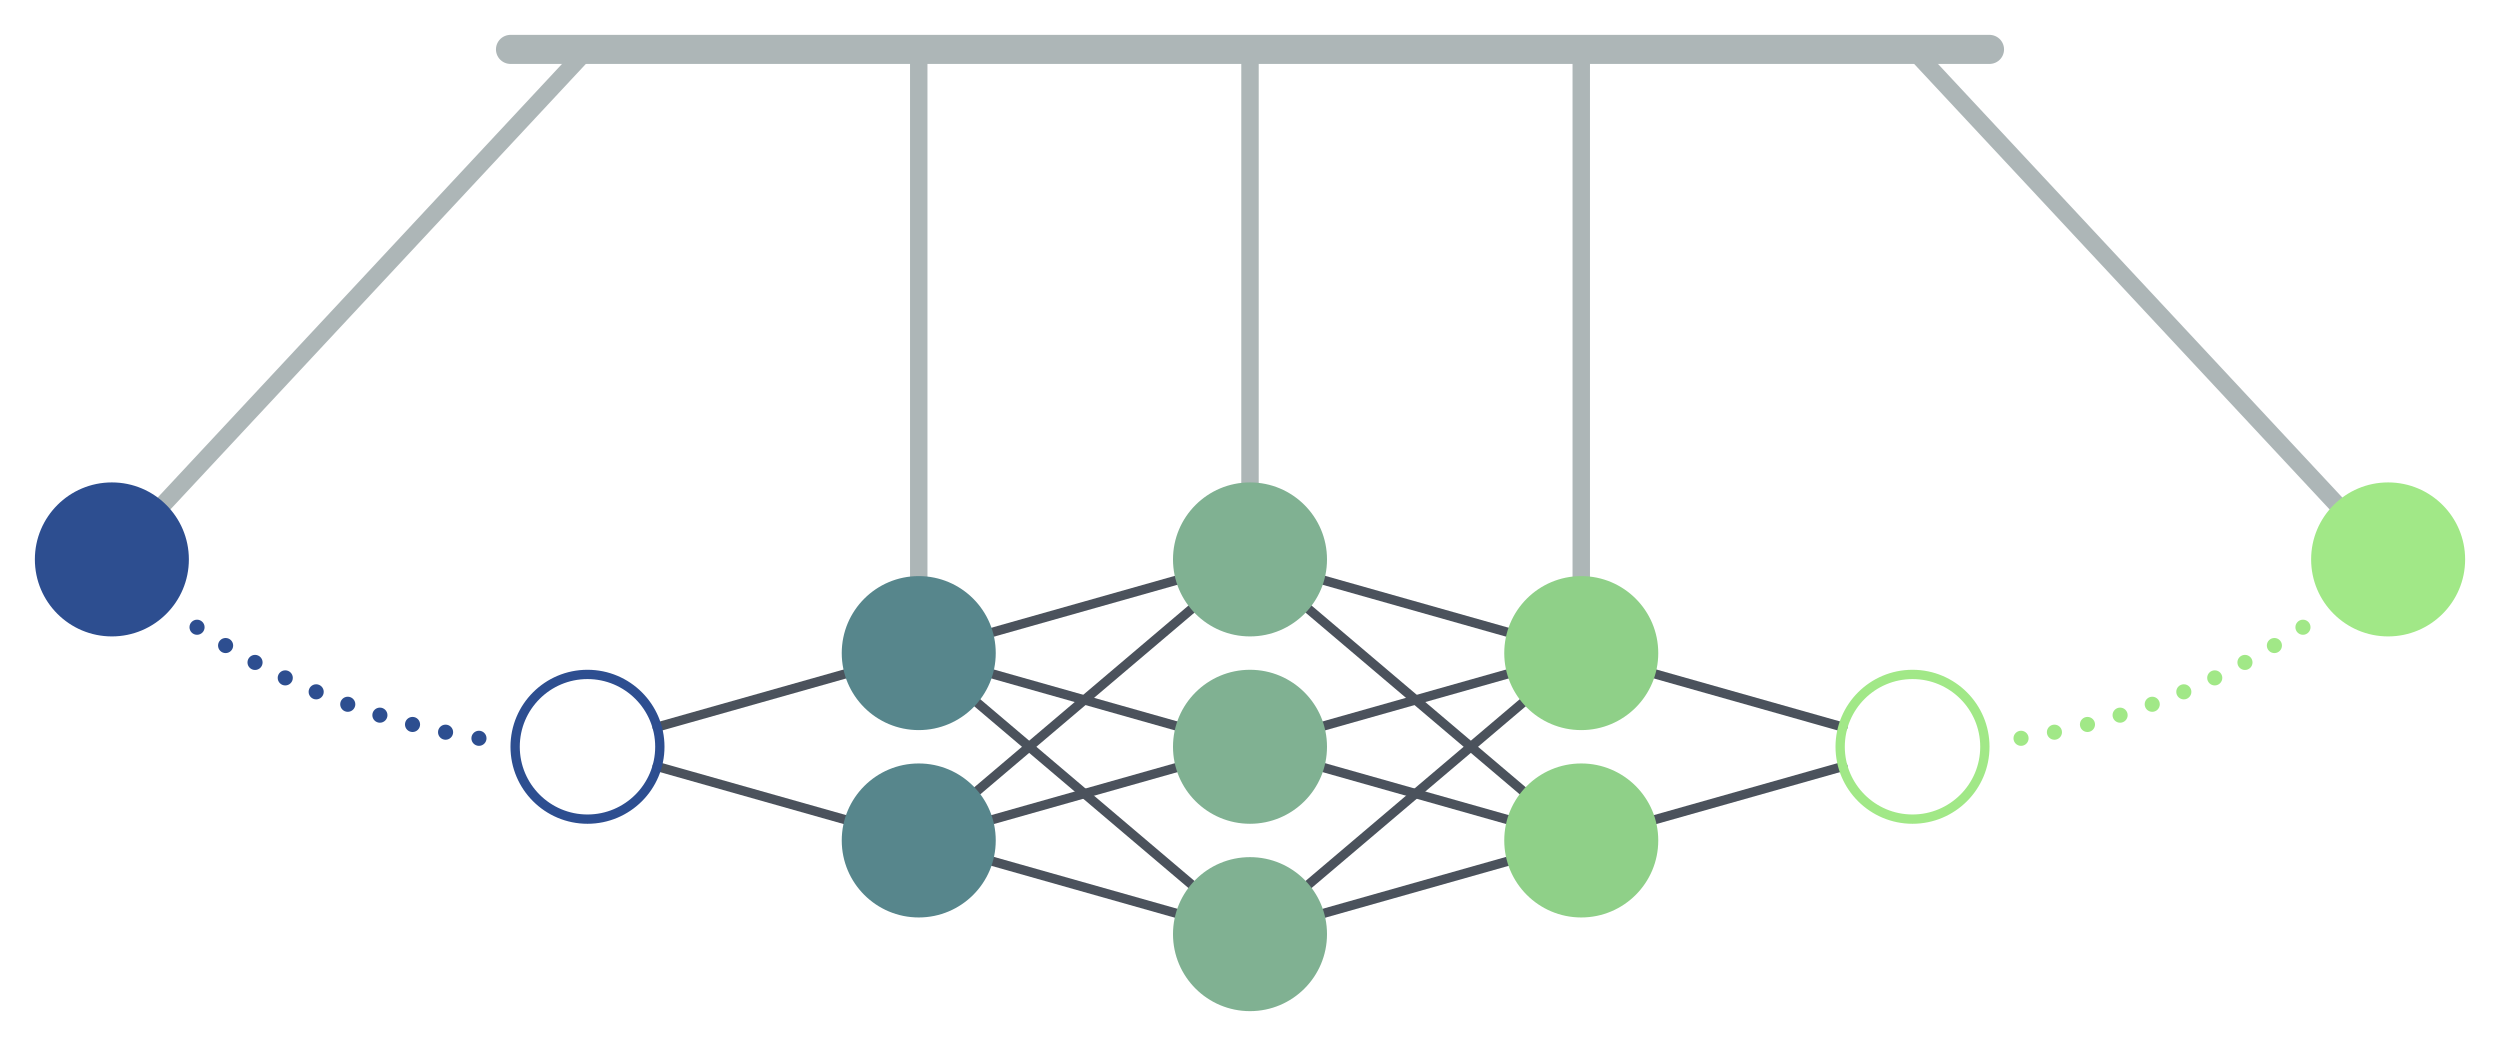
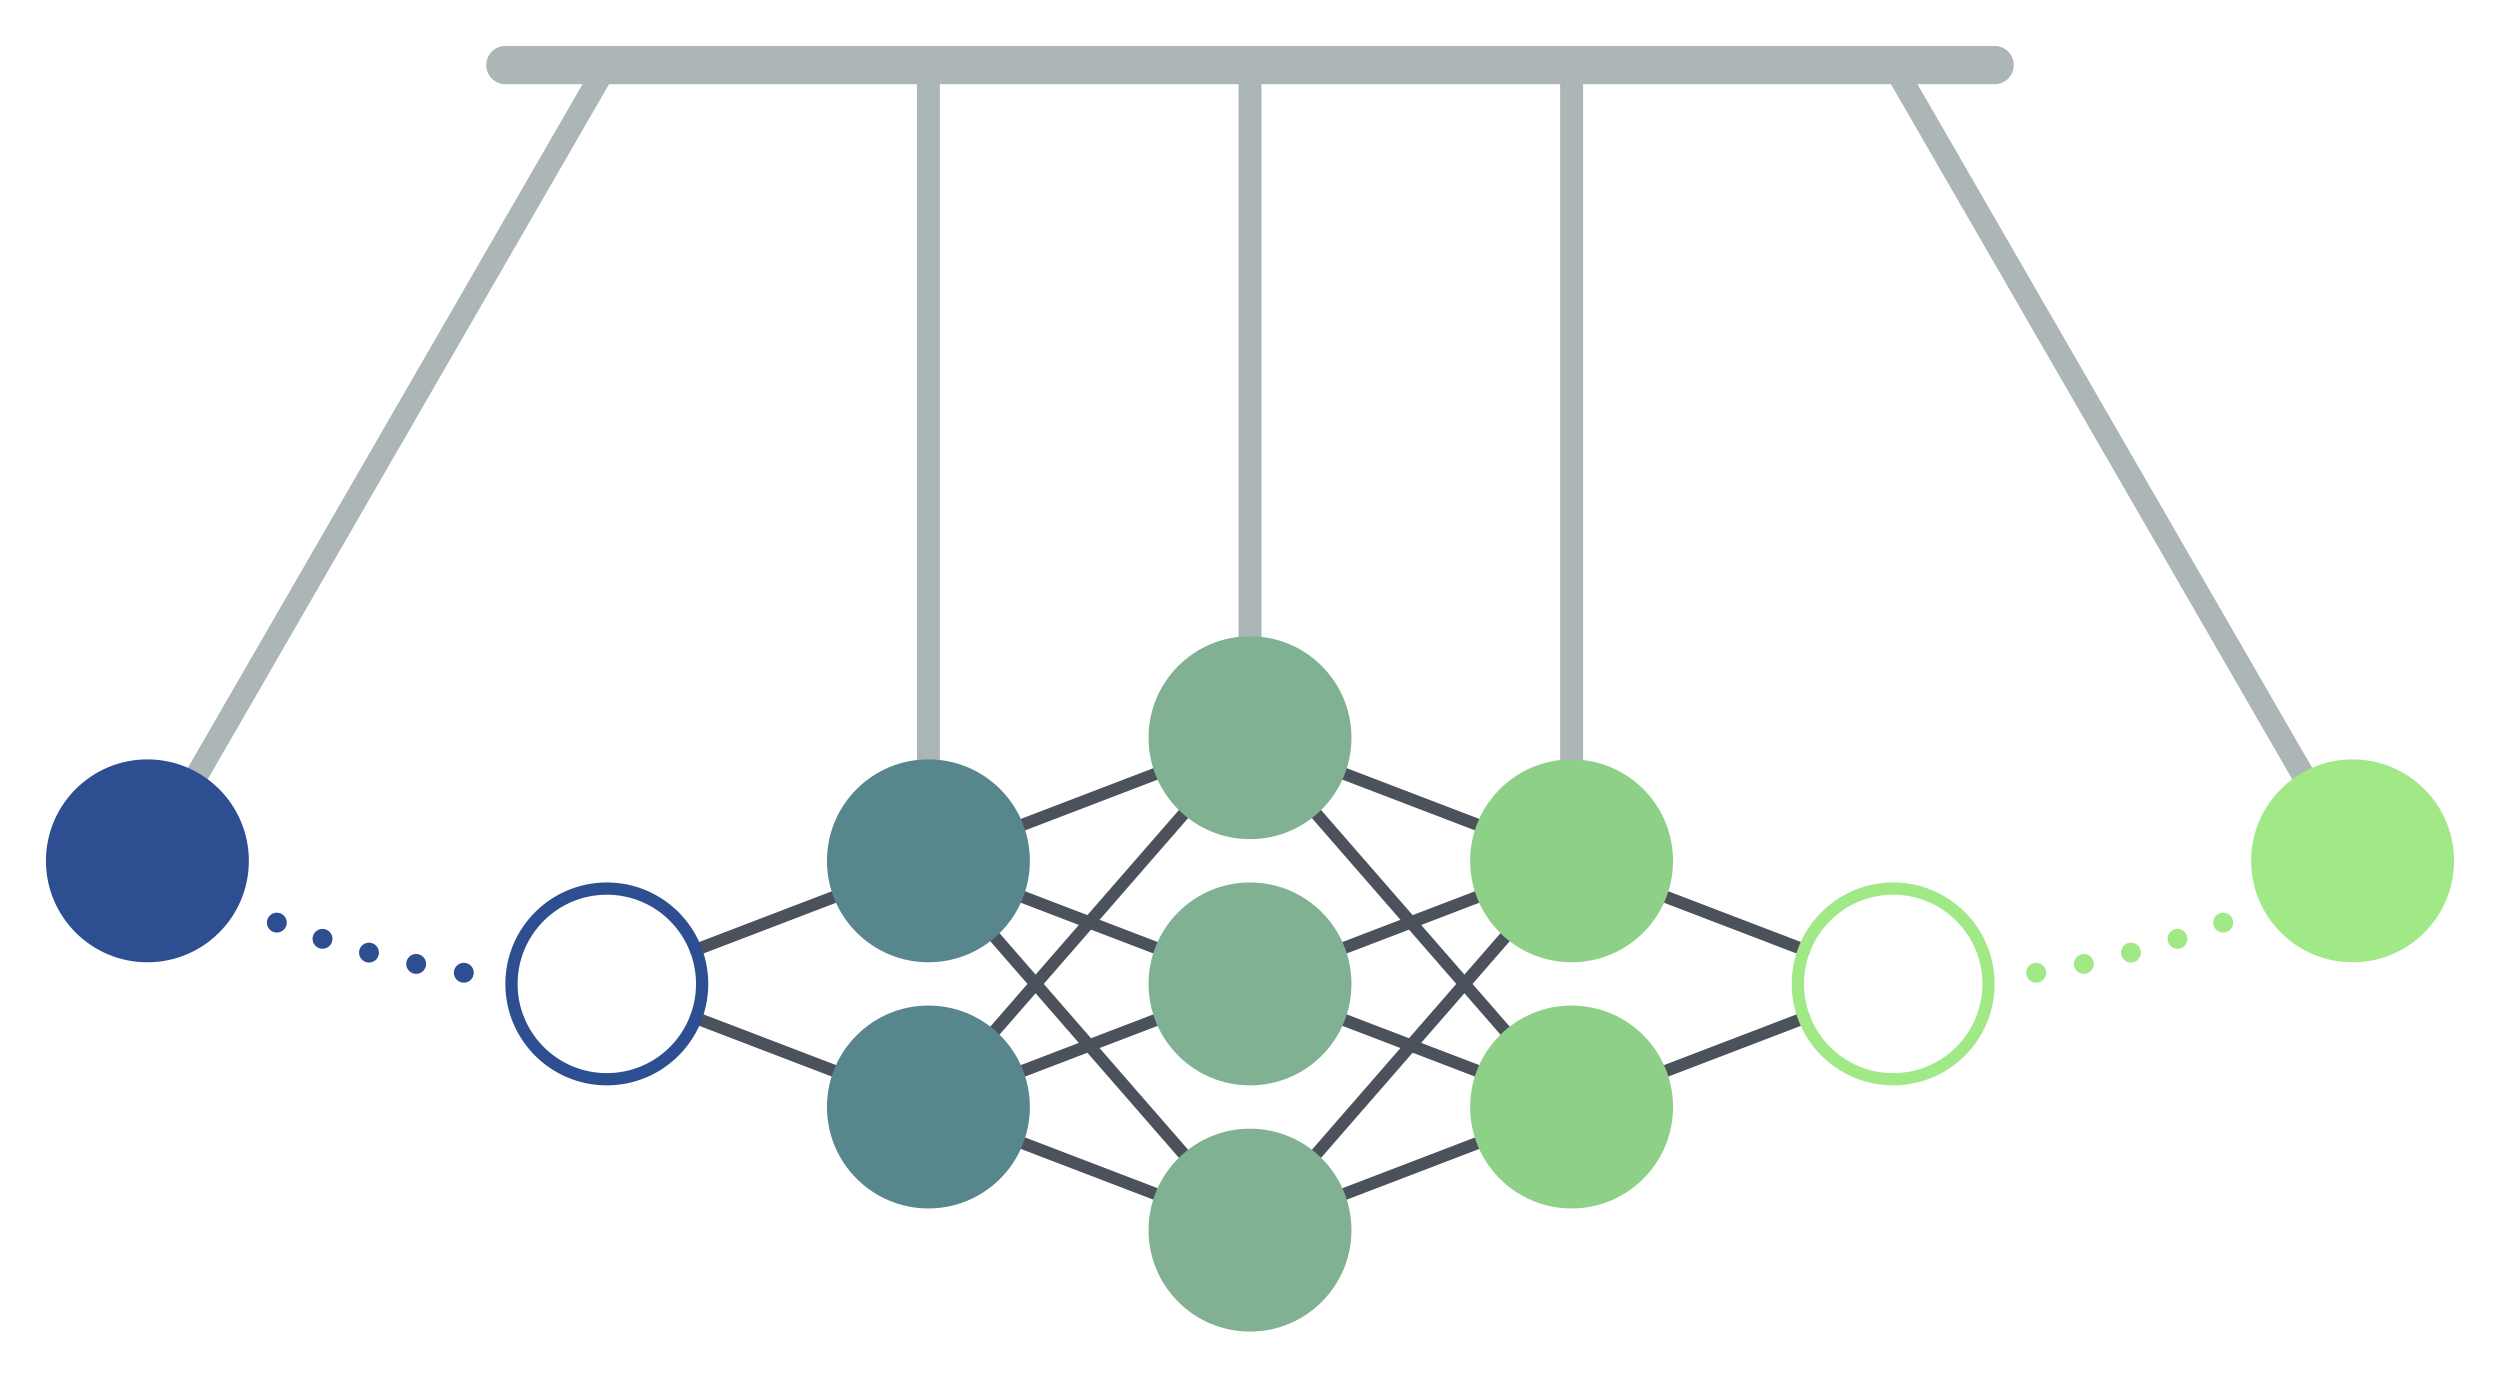
- <svg xmlns="http://www.w3.org/2000/svg" viewBox="0 0 860.36 359.98" width="860.36" height="359.98" role="img" aria-label="newton-neural logo">
-   <circle cx="164.83" cy="254.08" r="2.6" fill="#2d4e90" />
-   <circle cx="153.34" cy="251.98" r="2.6" fill="#2d4e90" />
-   <circle cx="141.97" cy="249.32" r="2.6" fill="#2d4e90" />
-   <circle cx="130.74" cy="246.12" r="2.6" fill="#2d4e90" />
-   <circle cx="119.68" cy="242.37" r="2.6" fill="#2d4e90" />
-   <circle cx="108.81" cy="238.09" r="2.6" fill="#2d4e90" />
-   <circle cx="98.17" cy="233.29" r="2.6" fill="#2d4e90" />
-   <circle cx="87.77" cy="227.97" r="2.6" fill="#2d4e90" />
-   <circle cx="77.64" cy="222.16" r="2.6" fill="#2d4e90" />
-   <circle cx="67.81" cy="215.86" r="2.6" fill="#2d4e90" />
-   <circle cx="695.53" cy="254.08" r="2.6" fill="#a1e887" />
-   <circle cx="707.02" cy="251.98" r="2.6" fill="#a1e887" />
-   <circle cx="718.39" cy="249.32" r="2.6" fill="#a1e887" />
-   <circle cx="729.62" cy="246.12" r="2.6" fill="#a1e887" />
-   <circle cx="740.68" cy="242.37" r="2.6" fill="#a1e887" />
-   <circle cx="751.55" cy="238.09" r="2.6" fill="#a1e887" />
-   <circle cx="762.19" cy="233.29" r="2.6" fill="#a1e887" />
-   <circle cx="772.59" cy="227.97" r="2.6" fill="#a1e887" />
-   <circle cx="782.72" cy="222.16" r="2.6" fill="#a1e887" />
-   <circle cx="792.55" cy="215.86" r="2.6" fill="#a1e887" />
-   <path d="M316.18 224.76L430.18 192.52" fill="none" stroke="#4b525c" stroke-width="3.2" stroke-linecap="round" />
-   <path d="M316.18 224.76L430.18 257" fill="none" stroke="#4b525c" stroke-width="3.2" stroke-linecap="round" />
-   <path d="M316.18 224.76L430.18 321.48" fill="none" stroke="#4b525c" stroke-width="3.2" stroke-linecap="round" />
-   <path d="M316.18 289.24L430.18 192.52" fill="none" stroke="#4b525c" stroke-width="3.2" stroke-linecap="round" />
-   <path d="M316.18 289.24L430.18 257" fill="none" stroke="#4b525c" stroke-width="3.2" stroke-linecap="round" />
-   <path d="M316.18 289.24L430.18 321.48" fill="none" stroke="#4b525c" stroke-width="3.2" stroke-linecap="round" />
-   <path d="M430.18 192.52L544.18 224.76" fill="none" stroke="#4b525c" stroke-width="3.2" stroke-linecap="round" />
-   <path d="M430.18 192.52L544.18 289.24" fill="none" stroke="#4b525c" stroke-width="3.2" stroke-linecap="round" />
-   <path d="M430.18 257L544.18 224.76" fill="none" stroke="#4b525c" stroke-width="3.2" stroke-linecap="round" />
-   <path d="M430.18 257L544.18 289.24" fill="none" stroke="#4b525c" stroke-width="3.2" stroke-linecap="round" />
-   <path d="M430.18 321.48L544.18 224.76" fill="none" stroke="#4b525c" stroke-width="3.2" stroke-linecap="round" />
-   <path d="M430.18 321.48L544.18 289.24" fill="none" stroke="#4b525c" stroke-width="3.2" stroke-linecap="round" />
-   <path d="M226.14 250.22L316.18 224.76" fill="none" stroke="#4b525c" stroke-width="3.2" stroke-linecap="round" />
-   <path d="M226.14 263.78L316.18 289.24" fill="none" stroke="#4b525c" stroke-width="3.2" stroke-linecap="round" />
-   <path d="M544.18 224.76L634.22 250.22" fill="none" stroke="#4b525c" stroke-width="3.2" stroke-linecap="round" />
-   <path d="M544.18 289.24L634.22 263.78" fill="none" stroke="#4b525c" stroke-width="3.2" stroke-linecap="round" />
-   <path d="M175.68 17L684.68 17" fill="none" stroke="#adb6b7" stroke-width="10" stroke-linecap="round" />
-   <path d="M202.18 17L38.5 192.52" fill="none" stroke="#adb6b7" stroke-width="6" stroke-linecap="round" />
-   <path d="M658.18 17L821.86 192.52" fill="none" stroke="#adb6b7" stroke-width="6" stroke-linecap="round" />
-   <path d="M316.18 17L316.18 224.76" fill="none" stroke="#adb6b7" stroke-width="6" stroke-linecap="round" />
-   <path d="M430.18 17L430.18 192.52" fill="none" stroke="#adb6b7" stroke-width="6" stroke-linecap="round" />
-   <path d="M544.18 17L544.18 224.76" fill="none" stroke="#adb6b7" stroke-width="6" stroke-linecap="round" />
-   <circle cx="202.18" cy="257" r="24.9" fill="none" stroke="#2d4e90" stroke-width="3.2" />
-   <circle cx="658.18" cy="257" r="24.9" fill="none" stroke="#a1e887" stroke-width="3.2" />
-   <circle cx="38.5" cy="192.52" r="26.5" fill="#2d4e90" />
-   <circle cx="316.18" cy="224.76" r="26.5" fill="#57868c" />
-   <circle cx="316.18" cy="289.24" r="26.5" fill="#57868c" />
-   <circle cx="430.18" cy="192.52" r="26.5" fill="#80b192" />
-   <circle cx="430.18" cy="257" r="26.5" fill="#80b192" />
-   <circle cx="430.18" cy="321.48" r="26.5" fill="#80b192" />
-   <circle cx="544.18" cy="224.76" r="26.5" fill="#8fd088" />
-   <circle cx="544.18" cy="289.24" r="26.5" fill="#8fd088" />
-   <circle cx="821.86" cy="192.52" r="26.5" fill="#a1e887" />
+ <svg xmlns="http://www.w3.org/2000/svg" viewBox="0 0 653 359.81" width="653" height="359.81" role="img" aria-label="newton-neural logo">
+   <circle cx="121.15" cy="254.08" r="2.6" fill="#2d4e90" />
+   <circle cx="108.7" cy="251.78" r="2.6" fill="#2d4e90" />
+   <circle cx="96.38" cy="248.82" r="2.6" fill="#2d4e90" />
+   <circle cx="84.24" cy="245.22" r="2.6" fill="#2d4e90" />
+   <circle cx="72.31" cy="240.99" r="2.6" fill="#2d4e90" />
+   <circle cx="531.85" cy="254.08" r="2.6" fill="#a1e887" />
+   <circle cx="544.3" cy="251.78" r="2.6" fill="#a1e887" />
+   <circle cx="556.62" cy="248.82" r="2.6" fill="#a1e887" />
+   <circle cx="568.76" cy="245.22" r="2.6" fill="#a1e887" />
+   <circle cx="580.69" cy="240.99" r="2.6" fill="#a1e887" />
+   <path d="M242.5 224.85L326.5 192.69" fill="none" stroke="#4b525c" stroke-width="3.2" stroke-linecap="round" />
+   <path d="M242.5 224.85L326.5 257" fill="none" stroke="#4b525c" stroke-width="3.2" stroke-linecap="round" />
+   <path d="M242.5 224.85L326.5 321.31" fill="none" stroke="#4b525c" stroke-width="3.2" stroke-linecap="round" />
+   <path d="M242.5 289.15L326.5 192.69" fill="none" stroke="#4b525c" stroke-width="3.2" stroke-linecap="round" />
+   <path d="M242.5 289.15L326.5 257" fill="none" stroke="#4b525c" stroke-width="3.2" stroke-linecap="round" />
+   <path d="M242.5 289.15L326.5 321.31" fill="none" stroke="#4b525c" stroke-width="3.2" stroke-linecap="round" />
+   <path d="M326.5 192.69L410.5 224.85" fill="none" stroke="#4b525c" stroke-width="3.2" stroke-linecap="round" />
+   <path d="M326.5 192.69L410.5 289.15" fill="none" stroke="#4b525c" stroke-width="3.2" stroke-linecap="round" />
+   <path d="M326.5 257L410.5 224.85" fill="none" stroke="#4b525c" stroke-width="3.2" stroke-linecap="round" />
+   <path d="M326.5 257L410.5 289.15" fill="none" stroke="#4b525c" stroke-width="3.2" stroke-linecap="round" />
+   <path d="M326.5 321.31L410.5 224.85" fill="none" stroke="#4b525c" stroke-width="3.2" stroke-linecap="round" />
+   <path d="M326.5 321.31L410.5 289.15" fill="none" stroke="#4b525c" stroke-width="3.2" stroke-linecap="round" />
+   <path d="M181.75 248.1L242.5 224.85" fill="none" stroke="#4b525c" stroke-width="3.2" stroke-linecap="round" />
+   <path d="M181.75 265.9L242.5 289.15" fill="none" stroke="#4b525c" stroke-width="3.2" stroke-linecap="round" />
+   <path d="M410.5 224.85L471.25 248.1" fill="none" stroke="#4b525c" stroke-width="3.2" stroke-linecap="round" />
+   <path d="M410.5 289.15L471.25 265.9" fill="none" stroke="#4b525c" stroke-width="3.2" stroke-linecap="round" />
+   <path d="M132 17L521 17" fill="none" stroke="#adb6b7" stroke-width="10" stroke-linecap="round" />
+   <path d="M158.5 17L38.5 224.85" fill="none" stroke="#adb6b7" stroke-width="6" stroke-linecap="round" />
+   <path d="M494.5 17L614.5 224.85" fill="none" stroke="#adb6b7" stroke-width="6" stroke-linecap="round" />
+   <path d="M242.5 17L242.5 224.85" fill="none" stroke="#adb6b7" stroke-width="6" stroke-linecap="round" />
+   <path d="M326.5 17L326.5 192.69" fill="none" stroke="#adb6b7" stroke-width="6" stroke-linecap="round" />
+   <path d="M410.5 17L410.5 224.85" fill="none" stroke="#adb6b7" stroke-width="6" stroke-linecap="round" />
+   <circle cx="158.5" cy="257" r="24.9" fill="none" stroke="#2d4e90" stroke-width="3.2" />
+   <circle cx="494.5" cy="257" r="24.9" fill="none" stroke="#a1e887" stroke-width="3.2" />
+   <circle cx="38.5" cy="224.85" r="26.5" fill="#2d4e90" />
+   <circle cx="242.5" cy="224.85" r="26.5" fill="#57868c" />
+   <circle cx="242.5" cy="289.15" r="26.5" fill="#57868c" />
+   <circle cx="326.5" cy="192.69" r="26.5" fill="#80b192" />
+   <circle cx="326.5" cy="257" r="26.5" fill="#80b192" />
+   <circle cx="326.5" cy="321.31" r="26.5" fill="#80b192" />
+   <circle cx="410.5" cy="224.85" r="26.5" fill="#8fd088" />
+   <circle cx="410.5" cy="289.15" r="26.5" fill="#8fd088" />
+   <circle cx="614.5" cy="224.85" r="26.5" fill="#a1e887" />
</svg>
